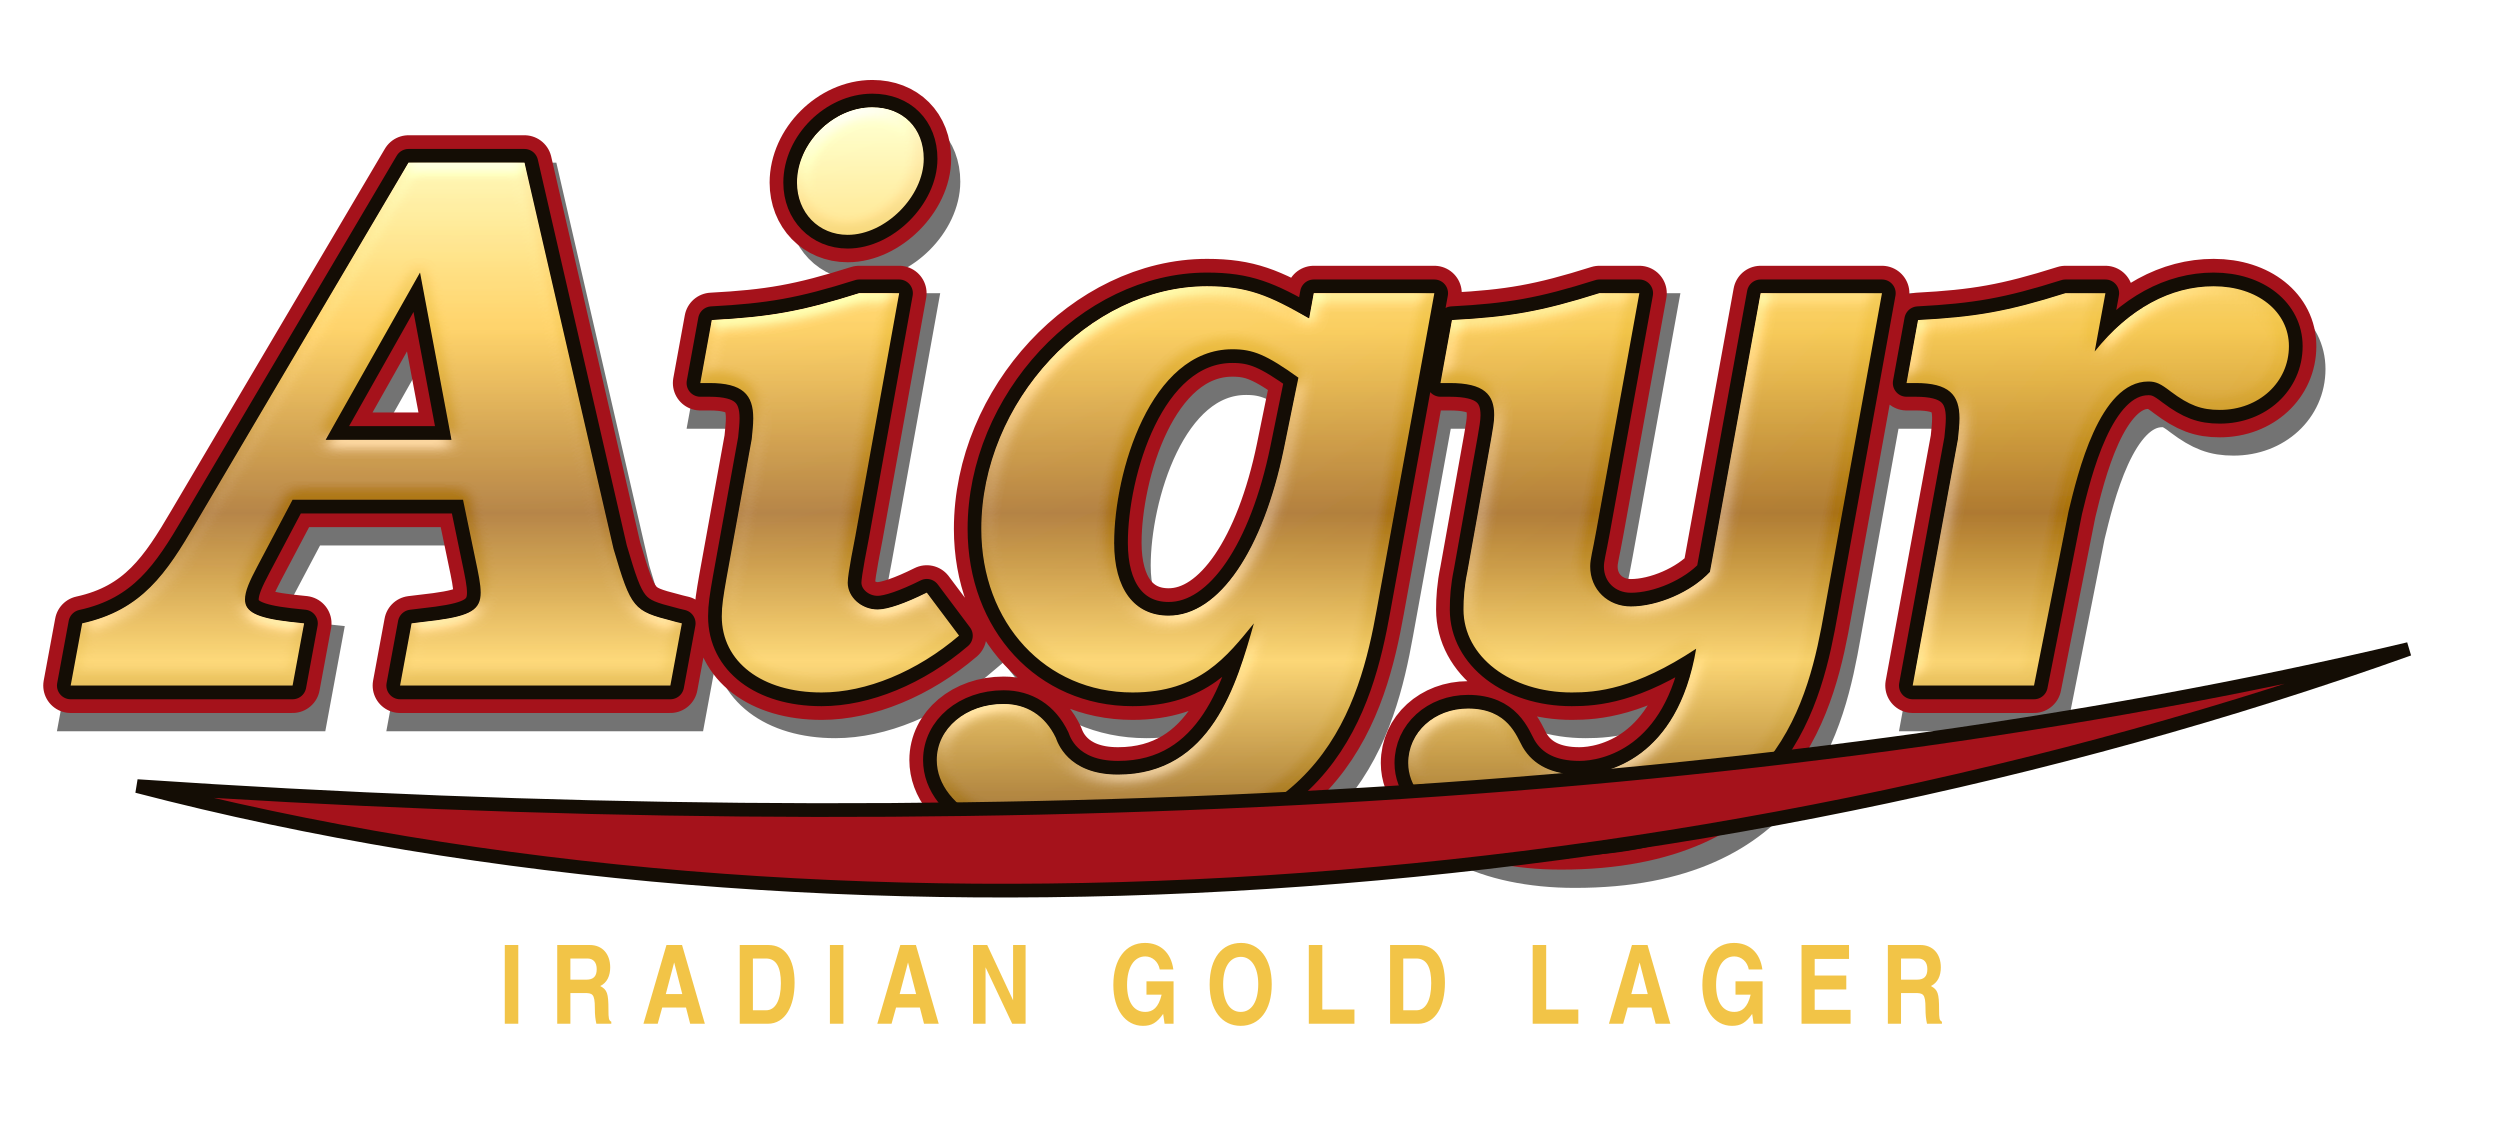
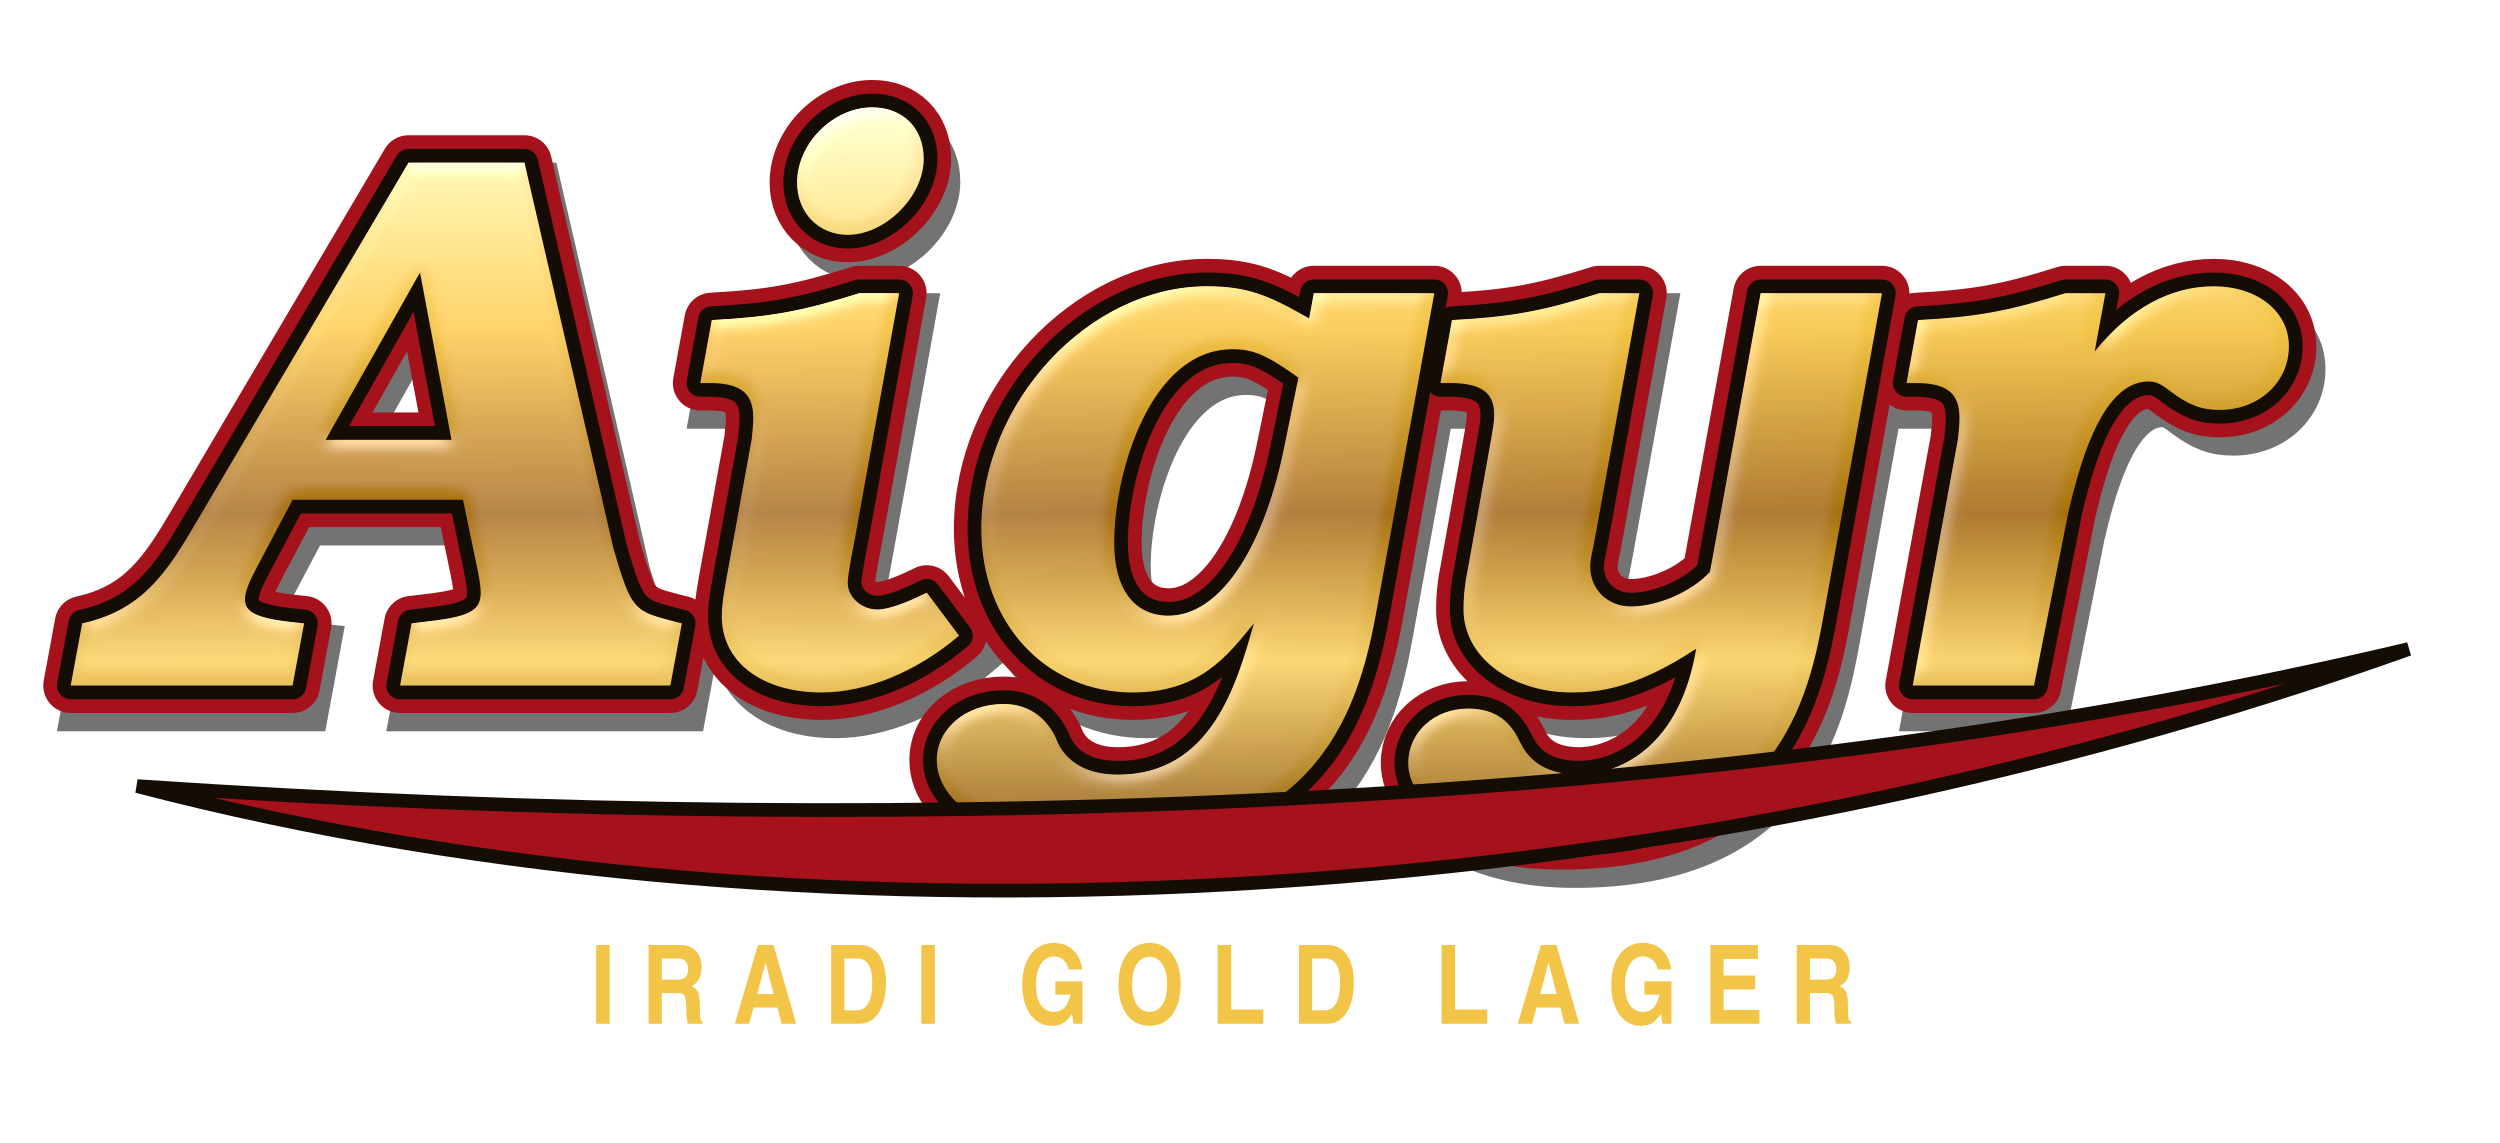
<svg xmlns="http://www.w3.org/2000/svg" viewBox="0 0 547 250" width="547" height="250">
  <defs>
    <linearGradient id="ag" x1="0" y1="0" x2="0" y2="1">
      <stop offset="0" stop-color="#fff4c4" />
      <stop offset=".3" stop-color="#f2c447" />
      <stop offset=".55" stop-color="#a8700c" />
      <stop offset=".75" stop-color="#f6d06a" />
      <stop offset="1" stop-color="#8e5c08" />
    </linearGradient>
    <linearGradient id="ag2" x1="0" y1="0" x2="1" y2="1">
      <stop offset="0" stop-color="#fff2b8" />
      <stop offset=".45" stop-color="#e2ad2c" />
      <stop offset=".7" stop-color="#9a6508" />
      <stop offset="1" stop-color="#f0c75a" />
    </linearGradient>
    <linearGradient id="rib" x1="0" y1="0" x2="0" y2="1">
      <stop offset="0" stop-color="#d42a2a" />
      <stop offset=".5" stop-color="#a5121b" />
      <stop offset="1" stop-color="#6e0a10" />
    </linearGradient>
    <radialGradient id="disc" cx=".5" cy=".42" r=".6">
      <stop offset="0" stop-color="#3a2408" />
      <stop offset="1" stop-color="#0e0904" />
    </radialGradient>
    <filter id="bev" x="-5%" y="-5%" width="110%" height="110%">
      <feGaussianBlur in="SourceAlpha" stdDeviation="1.6" result="b" />
      <feSpecularLighting in="b" surfaceScale="3" specularConstant=".8" specularExponent="18" lighting-color="#fff3cc" result="s">
        <fePointLight x="100" y="-200" z="260" />
      </feSpecularLighting>
      <feComposite in="s" in2="SourceAlpha" operator="in" result="sc" />
      <feComposite in="SourceGraphic" in2="sc" operator="arithmetic" k1="0" k2="1" k3=".6" k4="0" />
    </filter>
  </defs>
  <g>
    <path d="M149.192 136.392C148.352 136.224 147.176 135.888 147.176 135.888C138.608 133.704 138.104 133.2 134.24 120.096L114.752 35.592H89.384L42.68 114.72C36.464 125.304 31.088 133.536 17.984 136.392L15.464 150.0H64.016L66.536 136.392L63.344 136.056C56.12 135.216 53.6 133.872 53.6 131.184C53.6 129.336 54.608 127.152 56.288 123.96L64.016 109.344H101.312L104.0 122.28C104.672 125.472 105.176 127.824 105.176 129.672C105.176 133.368 102.992 134.712 95.6 135.72L90.056 136.392L87.536 150.0H146.672ZM98.792 96.24H71.24L91.904 59.616ZM209.84 139.08 202.784 129.672C198.08 132.024 194.216 133.368 192.032 133.368C188.504 133.368 185.48 130.68 185.48 127.488C185.48 125.472 186.992 118.248 187.16 117.24L196.736 64.152H188.0C175.232 68.184 168.344 69.36 155.744 70.032L153.224 83.808H155.24C162.464 83.808 164.816 86.328 164.816 91.536C164.816 92.88 164.648 94.392 164.48 96.072L158.936 126.648C158.264 130.512 157.928 132.528 157.928 134.88C157.928 144.792 166.664 151.512 179.768 151.512C189.512 151.512 200.6 146.976 209.84 139.08ZM202.112 34.752C202.112 28.032 197.576 23.496 190.856 23.496C182.288 23.496 174.392 31.392 174.392 39.96C174.392 46.512 179.096 51.384 185.48 51.384C193.712 51.384 202.112 42.984 202.112 34.752ZM313.832 64.152H287.456L286.448 69.696C277.712 64.656 273.008 62.64 264.104 62.64C238.232 62.64 214.712 88.008 214.712 115.728C214.712 136.392 228.824 151.512 247.808 151.512C262.424 151.512 268.472 143.616 274.352 136.392C270.656 149.496 265.112 169.488 244.616 169.488C233.528 169.488 231.344 162.264 231.008 161.424C228.656 156.552 224.624 154.032 219.584 154.032C211.352 154.032 204.968 159.408 204.968 166.296C204.968 177.048 220.256 184.944 241.256 184.944C289.304 184.944 297.536 153.864 301.232 133.368ZM284.096 82.632 280.904 98.256C276.368 120.264 266.792 134.712 255.704 134.712C248.144 134.712 243.776 128.832 243.776 118.752C243.776 103.464 251.672 76.416 269.648 76.416C274.184 76.416 277.04 77.592 284.096 82.632ZM399.176 133.704 411.776 64.152H385.232L374.144 125.136C370.112 129.504 362.72 132.696 356.84 132.696C351.8 132.696 347.936 129.0 347.936 123.96C347.936 122.28 348.44 120.768 349.28 116.064L358.688 64.152H349.952C337.184 68.184 330.296 69.36 317.696 70.032L315.176 83.808H317.192C324.752 83.808 326.936 86.328 326.936 90.864C326.936 92.376 326.6 94.056 326.264 96.072L321.056 125.136C320.384 128.328 320.216 131.016 320.216 133.368C320.216 143.616 330.464 151.512 343.904 151.512C349.28 151.512 357.68 150.84 371.12 141.936C367.088 166.128 351.464 169.488 345.584 169.488C339.704 169.488 335.504 167.472 333.152 163.44C331.808 161.088 329.96 155.04 321.224 155.04C313.832 155.04 308.12 160.248 308.12 166.968C308.12 176.88 322.4 184.272 341.552 184.272C389.096 184.272 395.816 152.688 399.176 133.704ZM500.816 75.744C500.816 68.184 493.928 62.64 484.352 62.64C474.944 62.64 465.872 67.512 458.312 76.92L460.664 64.152H451.928C439.16 68.184 432.272 69.36 419.672 70.032L417.152 83.808H419.168C426.392 83.808 428.744 86.328 428.744 91.536C428.744 92.88 428.576 94.392 428.408 96.072L418.496 150.0H445.04L452.6 111.864C454.616 103.632 459.32 83.472 470.072 83.472C471.752 83.472 472.76 83.976 474.944 85.656C478.976 88.68 481.664 89.688 485.696 89.688C494.264 89.688 500.816 83.64 500.816 75.744Z" fill="none" stroke="#000" stroke-opacity=".55" stroke-width="10" transform="translate(3 5)" />
    <path d="M149.192 136.392C148.352 136.224 147.176 135.888 147.176 135.888C138.608 133.704 138.104 133.2 134.24 120.096L114.752 35.592H89.384L42.68 114.72C36.464 125.304 31.088 133.536 17.984 136.392L15.464 150.0H64.016L66.536 136.392L63.344 136.056C56.12 135.216 53.6 133.872 53.6 131.184C53.6 129.336 54.608 127.152 56.288 123.96L64.016 109.344H101.312L104.0 122.28C104.672 125.472 105.176 127.824 105.176 129.672C105.176 133.368 102.992 134.712 95.6 135.72L90.056 136.392L87.536 150.0H146.672ZM98.792 96.24H71.24L91.904 59.616ZM209.84 139.08 202.784 129.672C198.08 132.024 194.216 133.368 192.032 133.368C188.504 133.368 185.48 130.68 185.48 127.488C185.48 125.472 186.992 118.248 187.16 117.24L196.736 64.152H188.0C175.232 68.184 168.344 69.36 155.744 70.032L153.224 83.808H155.24C162.464 83.808 164.816 86.328 164.816 91.536C164.816 92.88 164.648 94.392 164.48 96.072L158.936 126.648C158.264 130.512 157.928 132.528 157.928 134.88C157.928 144.792 166.664 151.512 179.768 151.512C189.512 151.512 200.6 146.976 209.84 139.08ZM202.112 34.752C202.112 28.032 197.576 23.496 190.856 23.496C182.288 23.496 174.392 31.392 174.392 39.96C174.392 46.512 179.096 51.384 185.48 51.384C193.712 51.384 202.112 42.984 202.112 34.752ZM313.832 64.152H287.456L286.448 69.696C277.712 64.656 273.008 62.64 264.104 62.64C238.232 62.64 214.712 88.008 214.712 115.728C214.712 136.392 228.824 151.512 247.808 151.512C262.424 151.512 268.472 143.616 274.352 136.392C270.656 149.496 265.112 169.488 244.616 169.488C233.528 169.488 231.344 162.264 231.008 161.424C228.656 156.552 224.624 154.032 219.584 154.032C211.352 154.032 204.968 159.408 204.968 166.296C204.968 177.048 220.256 184.944 241.256 184.944C289.304 184.944 297.536 153.864 301.232 133.368ZM284.096 82.632 280.904 98.256C276.368 120.264 266.792 134.712 255.704 134.712C248.144 134.712 243.776 128.832 243.776 118.752C243.776 103.464 251.672 76.416 269.648 76.416C274.184 76.416 277.04 77.592 284.096 82.632ZM399.176 133.704 411.776 64.152H385.232L374.144 125.136C370.112 129.504 362.72 132.696 356.84 132.696C351.8 132.696 347.936 129.0 347.936 123.96C347.936 122.28 348.44 120.768 349.28 116.064L358.688 64.152H349.952C337.184 68.184 330.296 69.36 317.696 70.032L315.176 83.808H317.192C324.752 83.808 326.936 86.328 326.936 90.864C326.936 92.376 326.6 94.056 326.264 96.072L321.056 125.136C320.384 128.328 320.216 131.016 320.216 133.368C320.216 143.616 330.464 151.512 343.904 151.512C349.28 151.512 357.68 150.84 371.12 141.936C367.088 166.128 351.464 169.488 345.584 169.488C339.704 169.488 335.504 167.472 333.152 163.44C331.808 161.088 329.96 155.04 321.224 155.04C313.832 155.04 308.12 160.248 308.12 166.968C308.12 176.88 322.4 184.272 341.552 184.272C389.096 184.272 395.816 152.688 399.176 133.704ZM500.816 75.744C500.816 68.184 493.928 62.64 484.352 62.64C474.944 62.64 465.872 67.512 458.312 76.92L460.664 64.152H451.928C439.16 68.184 432.272 69.36 419.672 70.032L417.152 83.808H419.168C426.392 83.808 428.744 86.328 428.744 91.536C428.744 92.88 428.576 94.392 428.408 96.072L418.496 150.0H445.04L452.6 111.864C454.616 103.632 459.32 83.472 470.072 83.472C471.752 83.472 472.76 83.976 474.944 85.656C478.976 88.68 481.664 89.688 485.696 89.688C494.264 89.688 500.816 83.64 500.816 75.744Z" fill="none" stroke="#a5121b" stroke-width="12" stroke-linejoin="round" />
    <path d="M149.192 136.392C148.352 136.224 147.176 135.888 147.176 135.888C138.608 133.704 138.104 133.2 134.24 120.096L114.752 35.592H89.384L42.68 114.72C36.464 125.304 31.088 133.536 17.984 136.392L15.464 150.0H64.016L66.536 136.392L63.344 136.056C56.12 135.216 53.6 133.872 53.6 131.184C53.6 129.336 54.608 127.152 56.288 123.96L64.016 109.344H101.312L104.0 122.28C104.672 125.472 105.176 127.824 105.176 129.672C105.176 133.368 102.992 134.712 95.6 135.72L90.056 136.392L87.536 150.0H146.672ZM98.792 96.24H71.24L91.904 59.616ZM209.84 139.08 202.784 129.672C198.08 132.024 194.216 133.368 192.032 133.368C188.504 133.368 185.48 130.68 185.48 127.488C185.48 125.472 186.992 118.248 187.16 117.24L196.736 64.152H188.0C175.232 68.184 168.344 69.36 155.744 70.032L153.224 83.808H155.24C162.464 83.808 164.816 86.328 164.816 91.536C164.816 92.88 164.648 94.392 164.48 96.072L158.936 126.648C158.264 130.512 157.928 132.528 157.928 134.88C157.928 144.792 166.664 151.512 179.768 151.512C189.512 151.512 200.6 146.976 209.84 139.08ZM202.112 34.752C202.112 28.032 197.576 23.496 190.856 23.496C182.288 23.496 174.392 31.392 174.392 39.96C174.392 46.512 179.096 51.384 185.48 51.384C193.712 51.384 202.112 42.984 202.112 34.752ZM313.832 64.152H287.456L286.448 69.696C277.712 64.656 273.008 62.64 264.104 62.64C238.232 62.64 214.712 88.008 214.712 115.728C214.712 136.392 228.824 151.512 247.808 151.512C262.424 151.512 268.472 143.616 274.352 136.392C270.656 149.496 265.112 169.488 244.616 169.488C233.528 169.488 231.344 162.264 231.008 161.424C228.656 156.552 224.624 154.032 219.584 154.032C211.352 154.032 204.968 159.408 204.968 166.296C204.968 177.048 220.256 184.944 241.256 184.944C289.304 184.944 297.536 153.864 301.232 133.368ZM284.096 82.632 280.904 98.256C276.368 120.264 266.792 134.712 255.704 134.712C248.144 134.712 243.776 128.832 243.776 118.752C243.776 103.464 251.672 76.416 269.648 76.416C274.184 76.416 277.04 77.592 284.096 82.632ZM399.176 133.704 411.776 64.152H385.232L374.144 125.136C370.112 129.504 362.72 132.696 356.84 132.696C351.8 132.696 347.936 129.0 347.936 123.96C347.936 122.28 348.44 120.768 349.28 116.064L358.688 64.152H349.952C337.184 68.184 330.296 69.36 317.696 70.032L315.176 83.808H317.192C324.752 83.808 326.936 86.328 326.936 90.864C326.936 92.376 326.6 94.056 326.264 96.072L321.056 125.136C320.384 128.328 320.216 131.016 320.216 133.368C320.216 143.616 330.464 151.512 343.904 151.512C349.28 151.512 357.68 150.84 371.12 141.936C367.088 166.128 351.464 169.488 345.584 169.488C339.704 169.488 335.504 167.472 333.152 163.44C331.808 161.088 329.96 155.04 321.224 155.04C313.832 155.04 308.12 160.248 308.12 166.968C308.12 176.88 322.4 184.272 341.552 184.272C389.096 184.272 395.816 152.688 399.176 133.704ZM500.816 75.744C500.816 68.184 493.928 62.64 484.352 62.64C474.944 62.64 465.872 67.512 458.312 76.92L460.664 64.152H451.928C439.16 68.184 432.272 69.36 419.672 70.032L417.152 83.808H419.168C426.392 83.808 428.744 86.328 428.744 91.536C428.744 92.88 428.576 94.392 428.408 96.072L418.496 150.0H445.04L452.6 111.864C454.616 103.632 459.32 83.472 470.072 83.472C471.752 83.472 472.76 83.976 474.944 85.656C478.976 88.68 481.664 89.688 485.696 89.688C494.264 89.688 500.816 83.64 500.816 75.744Z" fill="none" stroke="#140d05" stroke-width="6" stroke-linejoin="round" />
    <path d="M149.192 136.392C148.352 136.224 147.176 135.888 147.176 135.888C138.608 133.704 138.104 133.2 134.24 120.096L114.752 35.592H89.384L42.68 114.72C36.464 125.304 31.088 133.536 17.984 136.392L15.464 150.0H64.016L66.536 136.392L63.344 136.056C56.12 135.216 53.6 133.872 53.6 131.184C53.6 129.336 54.608 127.152 56.288 123.96L64.016 109.344H101.312L104.0 122.28C104.672 125.472 105.176 127.824 105.176 129.672C105.176 133.368 102.992 134.712 95.6 135.72L90.056 136.392L87.536 150.0H146.672ZM98.792 96.24H71.24L91.904 59.616ZM209.84 139.08 202.784 129.672C198.08 132.024 194.216 133.368 192.032 133.368C188.504 133.368 185.48 130.68 185.48 127.488C185.48 125.472 186.992 118.248 187.16 117.24L196.736 64.152H188.0C175.232 68.184 168.344 69.36 155.744 70.032L153.224 83.808H155.24C162.464 83.808 164.816 86.328 164.816 91.536C164.816 92.88 164.648 94.392 164.48 96.072L158.936 126.648C158.264 130.512 157.928 132.528 157.928 134.88C157.928 144.792 166.664 151.512 179.768 151.512C189.512 151.512 200.6 146.976 209.84 139.08ZM202.112 34.752C202.112 28.032 197.576 23.496 190.856 23.496C182.288 23.496 174.392 31.392 174.392 39.96C174.392 46.512 179.096 51.384 185.48 51.384C193.712 51.384 202.112 42.984 202.112 34.752ZM313.832 64.152H287.456L286.448 69.696C277.712 64.656 273.008 62.64 264.104 62.64C238.232 62.64 214.712 88.008 214.712 115.728C214.712 136.392 228.824 151.512 247.808 151.512C262.424 151.512 268.472 143.616 274.352 136.392C270.656 149.496 265.112 169.488 244.616 169.488C233.528 169.488 231.344 162.264 231.008 161.424C228.656 156.552 224.624 154.032 219.584 154.032C211.352 154.032 204.968 159.408 204.968 166.296C204.968 177.048 220.256 184.944 241.256 184.944C289.304 184.944 297.536 153.864 301.232 133.368ZM284.096 82.632 280.904 98.256C276.368 120.264 266.792 134.712 255.704 134.712C248.144 134.712 243.776 128.832 243.776 118.752C243.776 103.464 251.672 76.416 269.648 76.416C274.184 76.416 277.04 77.592 284.096 82.632ZM399.176 133.704 411.776 64.152H385.232L374.144 125.136C370.112 129.504 362.72 132.696 356.84 132.696C351.8 132.696 347.936 129.0 347.936 123.96C347.936 122.28 348.44 120.768 349.28 116.064L358.688 64.152H349.952C337.184 68.184 330.296 69.36 317.696 70.032L315.176 83.808H317.192C324.752 83.808 326.936 86.328 326.936 90.864C326.936 92.376 326.6 94.056 326.264 96.072L321.056 125.136C320.384 128.328 320.216 131.016 320.216 133.368C320.216 143.616 330.464 151.512 343.904 151.512C349.28 151.512 357.68 150.84 371.12 141.936C367.088 166.128 351.464 169.488 345.584 169.488C339.704 169.488 335.504 167.472 333.152 163.44C331.808 161.088 329.96 155.04 321.224 155.04C313.832 155.04 308.12 160.248 308.12 166.968C308.12 176.88 322.4 184.272 341.552 184.272C389.096 184.272 395.816 152.688 399.176 133.704ZM500.816 75.744C500.816 68.184 493.928 62.64 484.352 62.64C474.944 62.64 465.872 67.512 458.312 76.92L460.664 64.152H451.928C439.16 68.184 432.272 69.36 419.672 70.032L417.152 83.808H419.168C426.392 83.808 428.744 86.328 428.744 91.536C428.744 92.88 428.576 94.392 428.408 96.072L418.496 150.0H445.04L452.6 111.864C454.616 103.632 459.32 83.472 470.072 83.472C471.752 83.472 472.76 83.976 474.944 85.656C478.976 88.68 481.664 89.688 485.696 89.688C494.264 89.688 500.816 83.64 500.816 75.744Z" fill="url(#ag)" filter="url(#bev)" />
    <g fill="#a5121b" stroke="#140d05" stroke-width="3">
      <path d="M30,172 C183.464,212 370.28,198 527.04,142 C384.291,176 206.816,184 30,172Z" />
    </g>
    <g fill="#f2c447">
-       <path d="M4.2 0.0V-17.232H1.248V0.0ZM24.552 0.0V-0.456C24.0 -0.72 23.928 -1.152 23.928 -3.072C23.928 -6.696 23.64 -7.44 22.128 -8.256C23.64 -8.976 24.312 -10.512 24.312 -12.336C24.312 -15.312 22.56 -17.232 19.848 -17.232H12.72V0.0H15.6V-6.72H18.648C20.4 -6.72 20.952 -6.6 20.952 -3.456C20.952 -1.824 21.072 -0.984 21.288 0.0ZM21.36 -11.952C21.36 -10.368 20.64 -9.648 19.08 -9.648H15.6V-14.28H19.296C20.616 -14.28 21.36 -13.44 21.36 -11.952ZM45.024 0.0 40.032 -17.232H36.624L31.584 0.0H34.704L35.688 -3.552H40.896L41.808 0.0ZM40.08 -6.504H36.48L38.304 -13.416ZM64.656 -8.976C64.656 -14.208 62.544 -17.232 58.896 -17.232H52.656V0.0H58.776C62.664 0.0 64.656 -3.912 64.656 -8.976ZM61.656 -8.88C61.656 -5.136 60.456 -2.952 58.416 -2.952H55.536V-14.28H58.368C60.696 -14.28 61.656 -12.336 61.656 -8.88ZM75.336 0.0V-17.232H72.384V0.0ZM96.192 0.0 91.2 -17.232H87.792L82.752 0.0H85.872L86.856 -3.552H92.064L92.976 0.0ZM91.248 -6.504H87.648L89.472 -13.416ZM115.2 0.0V-17.232H112.464V-5.136L106.8 -17.232H103.704V0.0H106.44V-12.36L112.272 0.0ZM147.576 0.0V-9.288H141.648V-6.36H144.96C144.288 -3.528 143.04 -2.592 141.384 -2.592C138.864 -2.592 137.4 -4.752 137.4 -8.496C137.4 -12.336 138.936 -14.736 141.384 -14.736C142.944 -14.736 144.264 -13.56 144.552 -11.88H147.528C147.024 -15.624 144.624 -17.688 141.312 -17.688C137.088 -17.688 134.4 -14.112 134.4 -8.496C134.4 -3.144 137.016 0.456 140.88 0.456C142.776 0.456 143.904 -0.192 145.296 -2.16L145.608 0.0ZM169.056 -8.616C169.056 -14.352 166.272 -17.688 162.36 -17.688C158.208 -17.688 155.472 -14.4 155.472 -8.592C155.472 -2.976 158.112 0.456 162.264 0.456C166.32 0.456 169.056 -2.88 169.056 -8.616ZM166.104 -8.688C166.104 -4.872 164.664 -2.592 162.264 -2.592C159.864 -2.592 158.424 -4.872 158.424 -8.664C158.424 -12.384 159.888 -14.64 162.312 -14.64C164.592 -14.64 166.104 -12.336 166.104 -8.688ZM187.152 0.0V-3.12H180.12V-17.232H177.168V0.0ZM206.952 -8.976C206.952 -14.208 204.84 -17.232 201.192 -17.232H194.952V0.0H201.072C204.96 0.0 206.952 -3.912 206.952 -8.976ZM203.952 -8.88C203.952 -5.136 202.752 -2.952 200.712 -2.952H197.832V-14.28H200.664C202.992 -14.28 203.952 -12.336 203.952 -8.88ZM236.136 0.0V-3.12H229.104V-17.232H226.152V0.0ZM256.272 0.0 251.28 -17.232H247.872L242.832 0.0H245.952L246.936 -3.552H252.144L253.056 0.0ZM251.328 -6.504H247.728L249.552 -13.416ZM276.456 0.0V-9.288H270.528V-6.36H273.84C273.168 -3.528 271.92 -2.592 270.264 -2.592C267.744 -2.592 266.28 -4.752 266.28 -8.496C266.28 -12.336 267.816 -14.736 270.264 -14.736C271.824 -14.736 273.144 -13.56 273.432 -11.88H276.408C275.904 -15.624 273.504 -17.688 270.192 -17.688C265.968 -17.688 263.28 -14.112 263.28 -8.496C263.28 -3.144 265.896 0.456 269.76 0.456C271.656 0.456 272.784 -0.192 274.176 -2.16L274.488 0.0ZM295.704 0.0V-3.048H287.856V-7.512H294.768V-10.56H287.856V-14.184H295.368V-17.232H284.976V0.0ZM315.696 0.0V-0.456C315.144 -0.72 315.072 -1.152 315.072 -3.072C315.072 -6.696 314.784 -7.44 313.272 -8.256C314.784 -8.976 315.456 -10.512 315.456 -12.336C315.456 -15.312 313.704 -17.232 310.992 -17.232H303.864V0.0H306.744V-6.72H309.792C311.544 -6.72 312.096 -6.6 312.096 -3.456C312.096 -1.824 312.216 -0.984 312.432 0.0ZM312.504 -11.952C312.504 -10.368 311.784 -9.648 310.224 -9.648H306.744V-14.28H310.44C311.76 -14.28 312.504 -13.44 312.504 -11.952Z" transform="translate(109.2 224)" />
+       <path d="M4.2 0.0V-17.232H1.248V0.0ZM24.552 0.0V-0.456C24.0 -0.72 23.928 -1.152 23.928 -3.072C23.928 -6.696 23.64 -7.44 22.128 -8.256C23.64 -8.976 24.312 -10.512 24.312 -12.336C24.312 -15.312 22.56 -17.232 19.848 -17.232H12.72V0.0H15.6V-6.72H18.648C20.4 -6.72 20.952 -6.6 20.952 -3.456C20.952 -1.824 21.072 -0.984 21.288 0.0ZM21.36 -11.952C21.36 -10.368 20.64 -9.648 19.08 -9.648H15.6V-14.28H19.296C20.616 -14.28 21.36 -13.44 21.36 -11.952ZM45.024 0.0 40.032 -17.232H36.624L31.584 0.0H34.704L35.688 -3.552H40.896L41.808 0.0ZM40.08 -6.504H36.48L38.304 -13.416ZM64.656 -8.976C64.656 -14.208 62.544 -17.232 58.896 -17.232H52.656V0.0H58.776C62.664 0.0 64.656 -3.912 64.656 -8.976ZM61.656 -8.88C61.656 -5.136 60.456 -2.952 58.416 -2.952H55.536V-14.28H58.368C60.696 -14.28 61.656 -12.336 61.656 -8.88ZM75.336 0.0V-17.232H72.384V0.0ZM107.64 0.0V-9.288H101.712V-6.36H105.024C104.352 -3.528 103.104 -2.592 101.448 -2.592C98.928 -2.592 97.464 -4.752 97.464 -8.496C97.464 -12.336 99 -14.736 101.448 -14.736C103.008 -14.736 104.328 -13.56 104.616 -11.88H107.592C107.088 -15.624 104.688 -17.688 101.376 -17.688C97.152 -17.688 94.464 -14.112 94.464 -8.496C94.464 -3.144 97.08 0.456 100.944 0.456C102.84 0.456 103.968 -0.192 105.36 -2.16L105.672 0.0ZM129.12 -8.616C129.12 -14.352 126.336 -17.688 122.424 -17.688C118.272 -17.688 115.536 -14.4 115.536 -8.592C115.536 -2.976 118.176 0.456 122.328 0.456C126.384 0.456 129.12 -2.88 129.12 -8.616ZM126.168 -8.688C126.168 -4.872 124.728 -2.592 122.328 -2.592C119.928 -2.592 118.488 -4.872 118.488 -8.664C118.488 -12.384 119.952 -14.64 122.376 -14.64C124.656 -14.64 126.168 -12.336 126.168 -8.688ZM147.216 0.0V-3.12H140.184V-17.232H137.232V0.0ZM167.016 -8.976C167.016 -14.208 164.904 -17.232 161.256 -17.232H155.016V0.0H161.136C165.024 0.0 167.016 -3.912 167.016 -8.976ZM164.016 -8.88C164.016 -5.136 162.816 -2.952 160.776 -2.952H157.896V-14.28H160.728C163.056 -14.28 164.016 -12.336 164.016 -8.88ZM196.2 0.0V-3.12H189.168V-17.232H186.216V0.0ZM216.336 0.0 211.344 -17.232H207.936L202.896 0.0H206.016L207.0 -3.552H212.208L213.12 0.0ZM211.392 -6.504H207.792L209.616 -13.416ZM236.52 0.0V-9.288H230.592V-6.36H233.904C233.232 -3.528 231.984 -2.592 230.328 -2.592C227.808 -2.592 226.344 -4.752 226.344 -8.496C226.344 -12.336 227.88 -14.736 230.328 -14.736C231.888 -14.736 233.208 -13.56 233.496 -11.88H236.472C235.968 -15.624 233.568 -17.688 230.256 -17.688C226.032 -17.688 223.344 -14.112 223.344 -8.496C223.344 -3.144 225.96 0.456 229.824 0.456C231.72 0.456 232.848 -0.192 234.24 -2.16L234.552 0.0ZM255.768 0.0V-3.048H247.92V-7.512H254.832V-10.56H247.92V-14.184H255.432V-17.232H245.04V0.0ZM275.76 0.0V-0.456C275.208 -0.72 275.136 -1.152 275.136 -3.072C275.136 -6.696 274.848 -7.44 273.336 -8.256C274.848 -8.976 275.52 -10.512 275.52 -12.336C275.52 -15.312 273.768 -17.232 271.056 -17.232H263.928V0.0H266.808V-6.72H269.856C271.608 -6.72 272.16 -6.6 272.16 -3.456C272.16 -1.824 272.28 -0.984 272.496 0.0ZM272.568 -11.952C272.568 -10.368 271.848 -9.648 270.288 -9.648H266.808V-14.28H270.504C271.824 -14.28 272.568 -13.44 272.568 -11.952Z" transform="translate(129.2 224)" />
    </g>
  </g>
</svg>
